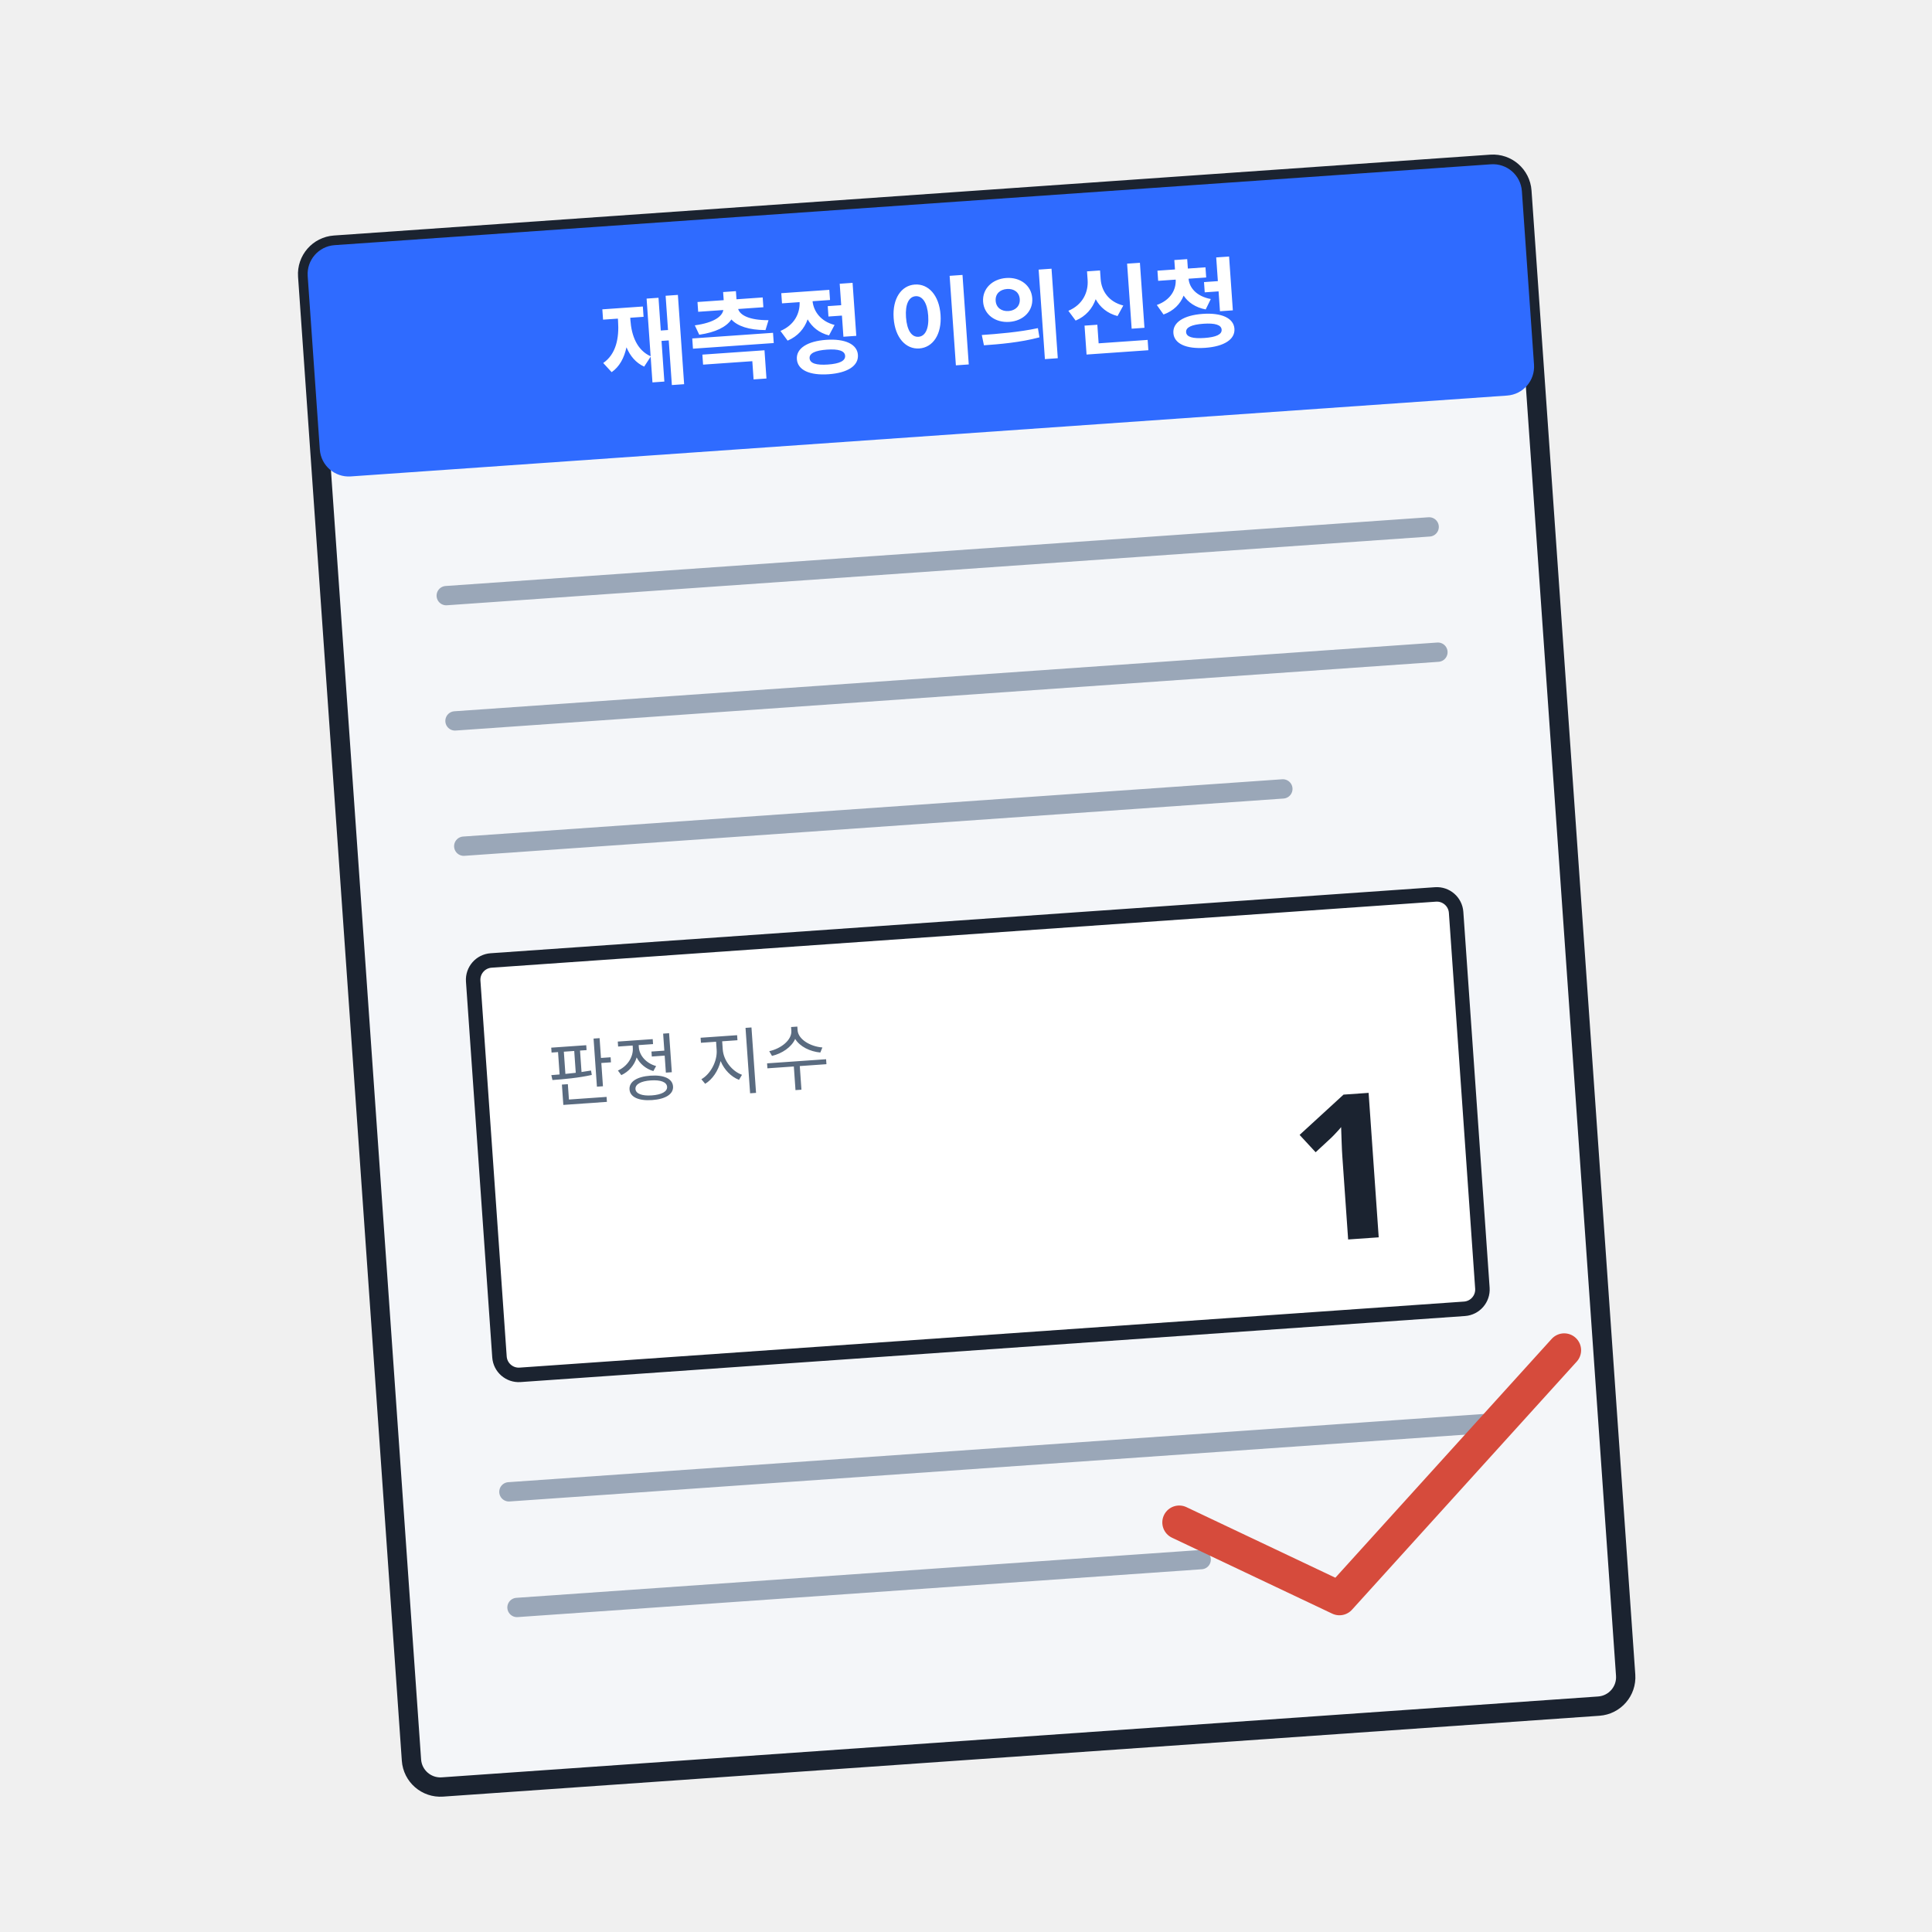
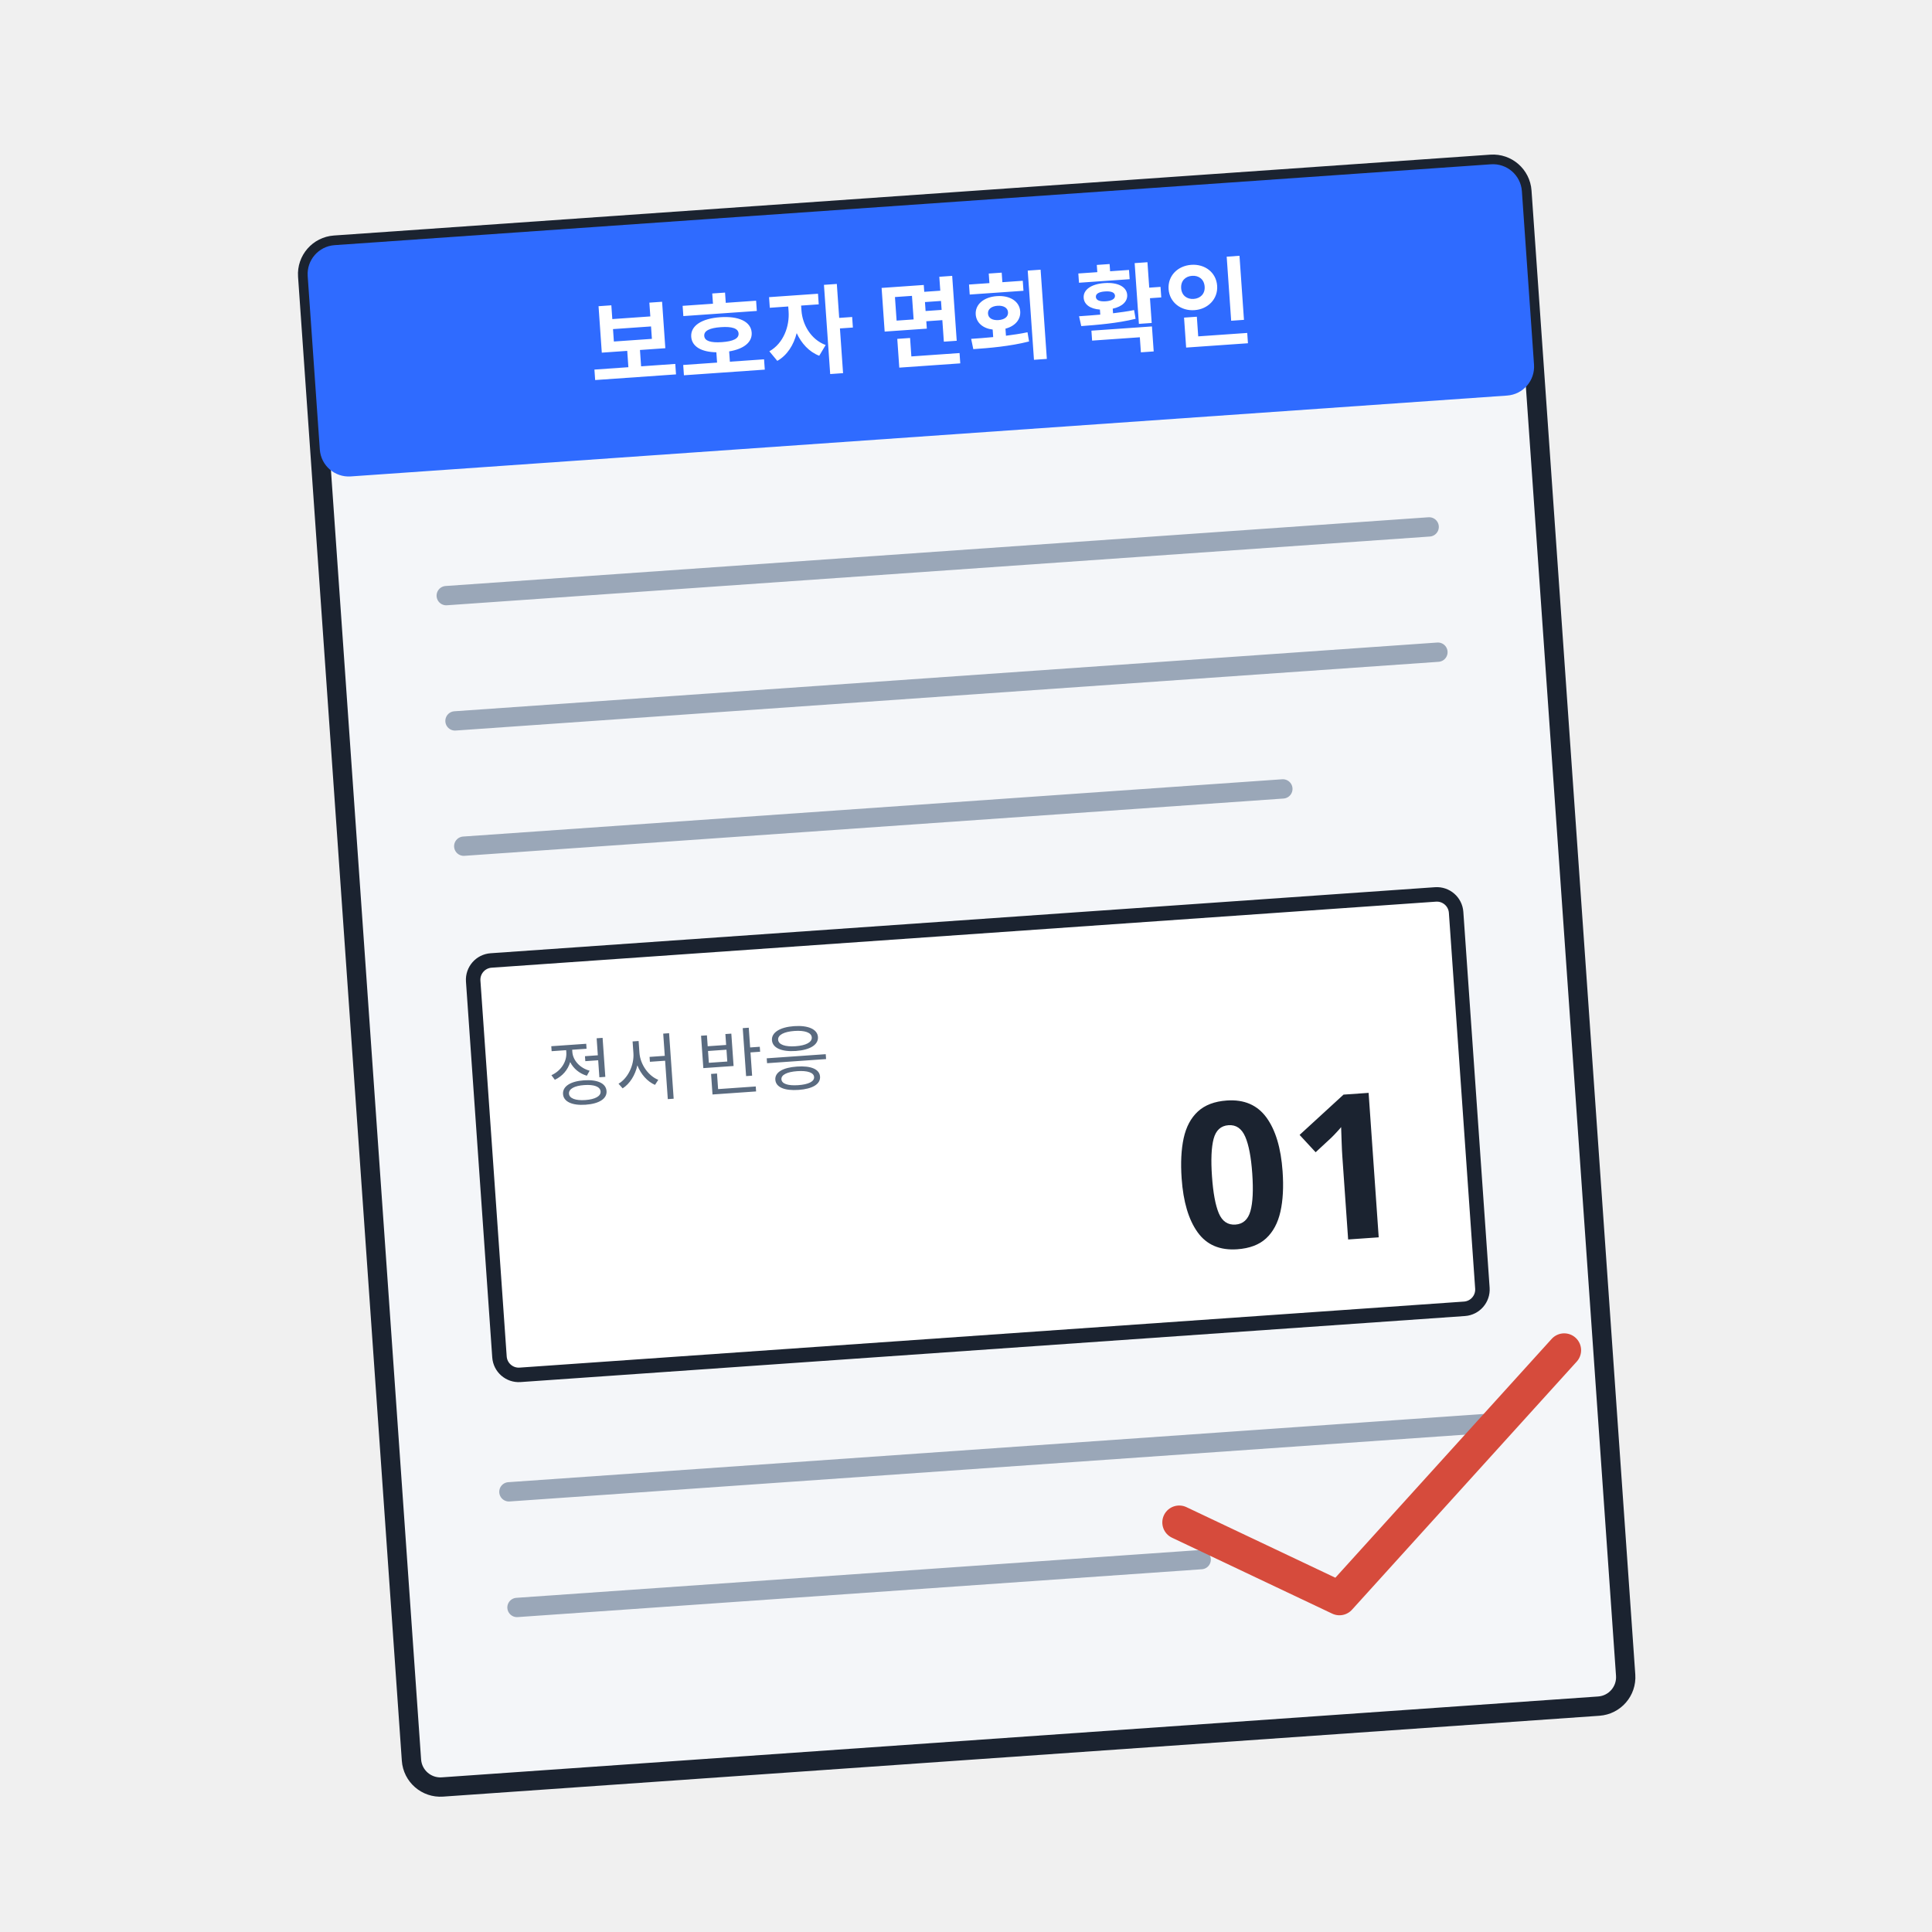
<svg xmlns="http://www.w3.org/2000/svg" viewBox="0 0 400 400" width="400" height="400">
  <g stroke-linejoin="round" stroke-linecap="round">
    <g transform="rotate(-4 200 200)">
      <rect x="74" y="42" width="252" height="320" rx="6" fill="#f4f6f9" stroke="#1b2330" stroke-width="4" />
      <rect x="74" y="42" width="252" height="48" rx="6" fill="#2f6bff" />
-       <text x="200" y="74" font-family="'Apple SD Gothic Neo','Noto Sans KR',sans-serif" font-size="20" font-weight="800" text-anchor="middle" fill="#ffffff">재측정 이의신청</text>
+       <text x="200" y="74" font-family="'Apple SD Gothic Neo','Noto Sans KR',sans-serif" font-size="20" font-weight="800" text-anchor="middle" fill="#ffffff">보호자 면회 확인</text>
      <path d="M 98 116 L 302 116 M 98 142 L 302 142 M 98 168 L 268 168" stroke="#9aa7b8" stroke-width="4" />
      <rect x="98" y="192" width="204" height="86" rx="4" fill="#ffffff" stroke="#1b2330" stroke-width="3" />
-       <text x="112" y="222" font-family="'Apple SD Gothic Neo','Noto Sans KR',sans-serif" font-size="15" fill="#5a6b80">판정 지수</text>
-       <text x="288" y="262" font-family="'Apple SD Gothic Neo','Noto Sans KR',sans-serif" font-size="42" font-weight="800" text-anchor="end" fill="#1b2330">1</text>
+       <text x="112" y="222" font-family="'Apple SD Gothic Neo','Noto Sans KR',sans-serif" font-size="15" fill="#5a6b80">정서 반응</text>
+       <text x="288" y="262" font-family="'Apple SD Gothic Neo','Noto Sans KR',sans-serif" font-size="42" font-weight="800" text-anchor="end" fill="#1b2330">01</text>
      <path d="M 98 302 L 302 302 M 98 326 L 240 326" stroke="#9aa7b8" stroke-width="4" />
      <path d="M 236 318 L 268 336 L 318 288" fill="none" stroke="#d64b3c" stroke-width="7" />
    </g>
  </g>
</svg>
